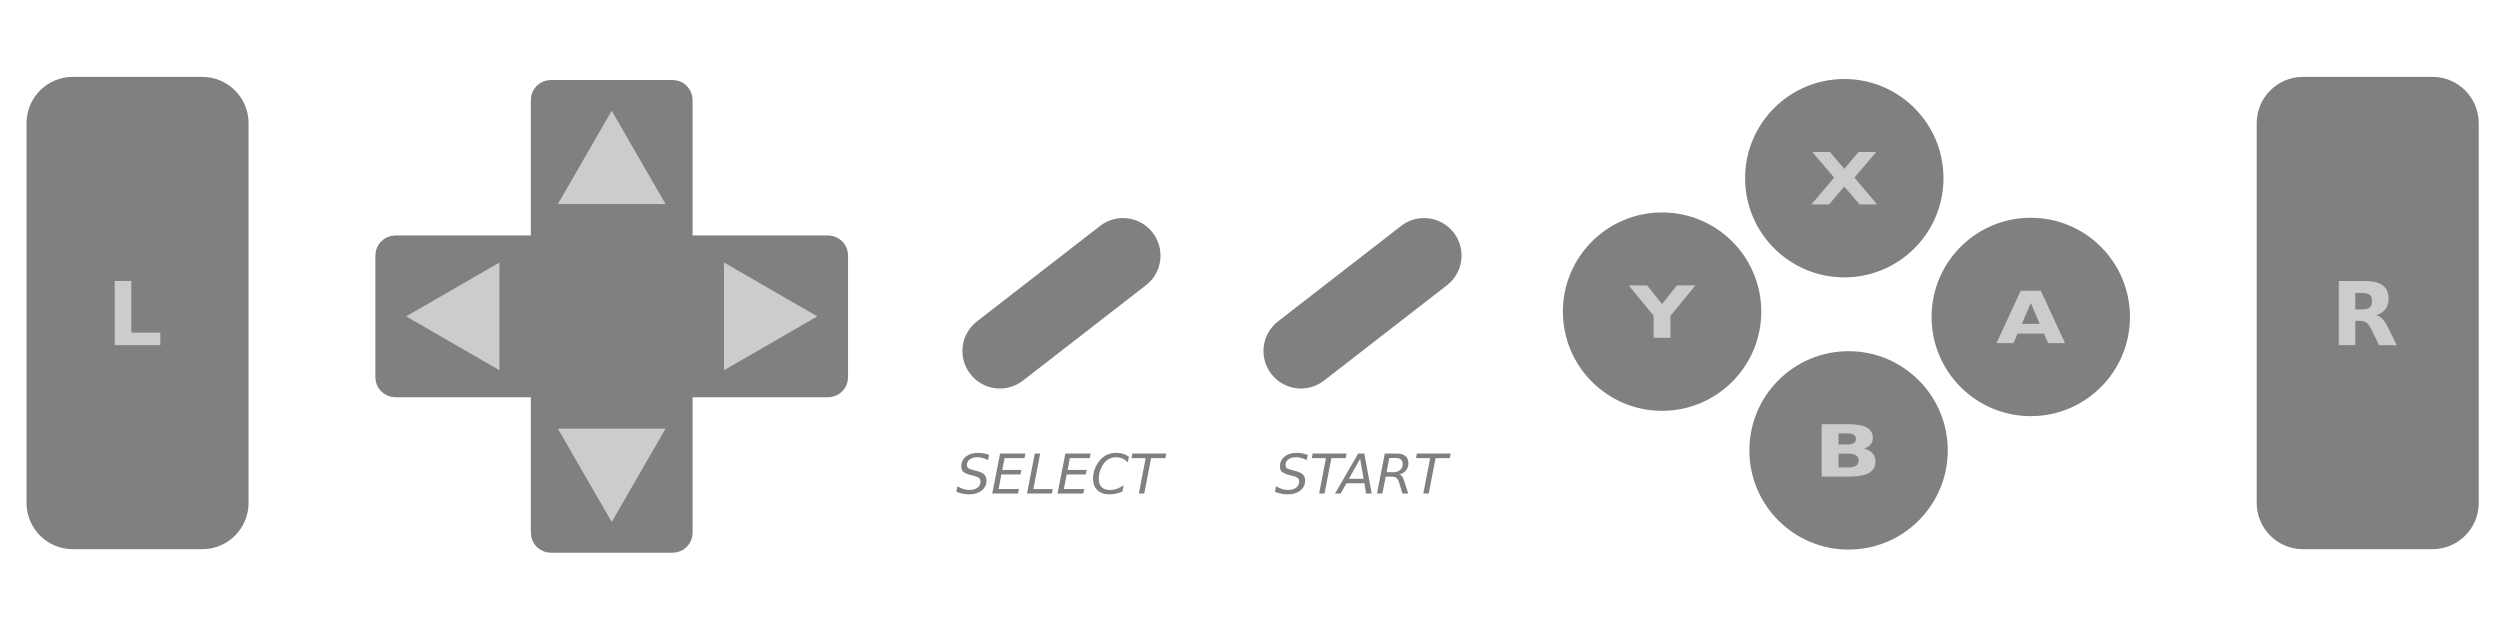
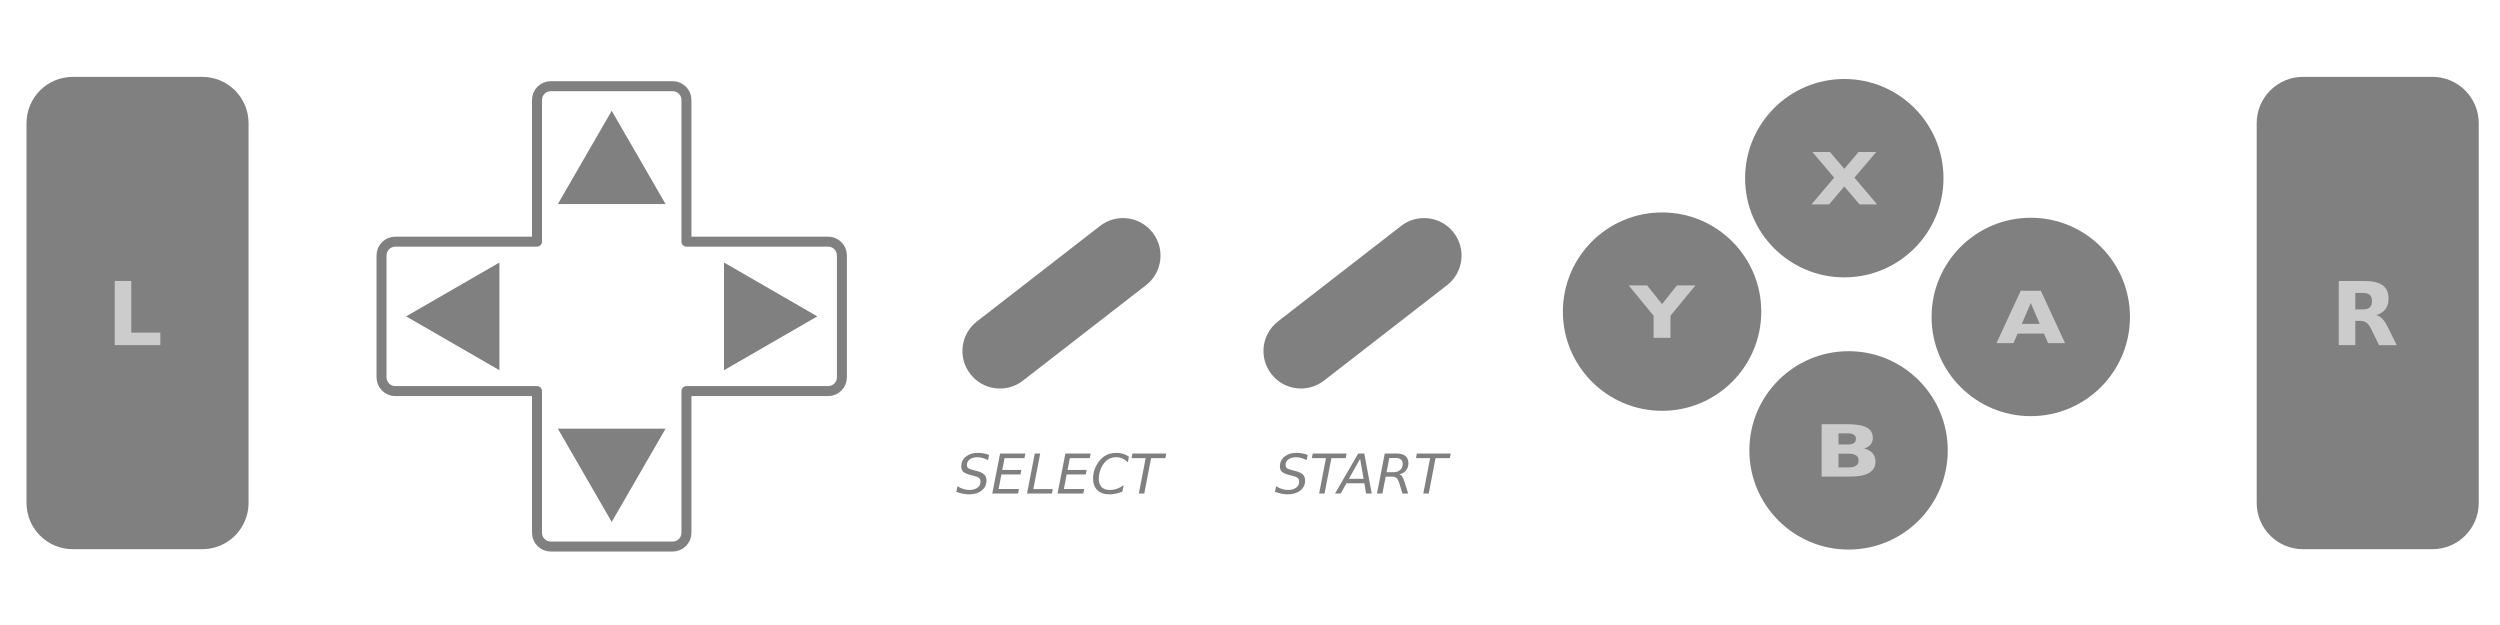
<svg xmlns="http://www.w3.org/2000/svg" width="500" height="125" viewBox="0 0 132.292 33.073" version="1.1" id="svg8">
  <defs id="defs2" />
  <g id="layer2" transform="translate(0,-33.07292)">
    <rect style="fill:#808080;stroke:none;stroke-width:0.651;stroke-linejoin:round;stroke-miterlimit:4;stroke-dasharray:none" id="rect922-8" width="12.209" height="3.968" x="8.181" y="71.255" ry="1.981" transform="rotate(-37.79179)" class="snes-button" ojd-button="SELECT" />
    <rect style="fill:#808080;stroke:none;stroke-width:0.651;stroke-linejoin:round;stroke-miterlimit:4;stroke-dasharray:none" id="rect922-2-1" width="12.209" height="3.968" x="20.77" y="81.017" ry="1.981" transform="rotate(-37.79179)" class="snes-button" ojd-button="START" />
    <g aria-label="SELECT" style="font-style:normal;font-weight:normal;font-size:2.577px;line-height:1.25;font-family:sans-serif;letter-spacing:0px;word-spacing:0px;fill:#808080;fill-opacity:1;stroke:none;stroke-width:0.064" id="text1209" transform="matrix(1.12659,0,0,1.12659,-5.159747,6.963653)" class="snes-label" ojd-button="SELECT">
      <path d="m 51.038,44.541 -0.049,0.248 q -0.127,-0.068 -0.253,-0.102 -0.125,-0.035 -0.242,-0.035 -0.228,0 -0.362,0.099 -0.135,0.099 -0.135,0.264 0,0.091 0.049,0.14 0.05,0.048 0.257,0.103 l 0.152,0.038 q 0.258,0.067 0.359,0.17 0.101,0.102 0.101,0.287 0,0.284 -0.224,0.463 -0.223,0.179 -0.588,0.179 -0.15,0 -0.301,-0.03 -0.151,-0.029 -0.303,-0.089 l 0.052,-0.262 q 0.14,0.087 0.279,0.131 0.141,0.044 0.281,0.044 0.238,0 0.381,-0.106 0.143,-0.106 0.143,-0.276 0,-0.113 -0.058,-0.171 -0.057,-0.059 -0.245,-0.107 l -0.152,-0.039 q -0.26,-0.068 -0.356,-0.156 -0.094,-0.089 -0.094,-0.249 0,-0.281 0.215,-0.459 0.216,-0.18 0.562,-0.18 0.135,0 0.267,0.024 0.132,0.024 0.264,0.072 z" style="font-style:italic;font-variant:normal;font-weight:normal;font-stretch:normal;font-family:sans-serif;-inkscape-font-specification:'sans-serif Italic';fill:#808080;stroke-width:0.064" id="path2504" />
      <path d="m 51.555,44.479 h 1.188 l -0.042,0.214 h -0.935 l -0.108,0.556 h 0.897 l -0.042,0.214 h -0.897 l -0.131,0.681 h 0.956 l -0.042,0.214 h -1.212 z" style="font-style:italic;font-variant:normal;font-weight:normal;font-stretch:normal;font-family:sans-serif;-inkscape-font-specification:'sans-serif Italic';fill:#808080;stroke-width:0.064" id="path2506" />
      <path d="m 53.184,44.479 h 0.255 l -0.322,1.667 h 0.915 l -0.042,0.211 h -1.17 z" style="font-style:italic;font-variant:normal;font-weight:normal;font-stretch:normal;font-family:sans-serif;-inkscape-font-specification:'sans-serif Italic';fill:#808080;stroke-width:0.064" id="path2508" />
      <path d="m 54.621,44.479 h 1.188 l -0.042,0.214 H 54.832 l -0.108,0.556 h 0.897 l -0.042,0.214 h -0.897 l -0.131,0.681 h 0.956 l -0.042,0.214 h -1.212 z" style="font-style:italic;font-variant:normal;font-weight:normal;font-stretch:normal;font-family:sans-serif;-inkscape-font-specification:'sans-serif Italic';fill:#808080;stroke-width:0.064" id="path2510" />
      <path d="m 57.607,44.624 -0.052,0.268 q -0.121,-0.122 -0.257,-0.181 -0.135,-0.059 -0.292,-0.059 -0.215,0 -0.379,0.103 -0.162,0.103 -0.281,0.315 -0.075,0.136 -0.116,0.288 -0.039,0.151 -0.039,0.305 0,0.257 0.132,0.391 0.133,0.135 0.386,0.135 0.175,0 0.336,-0.055 0.161,-0.057 0.313,-0.169 l -0.059,0.301 q -0.15,0.064 -0.303,0.097 -0.152,0.033 -0.306,0.033 -0.361,0 -0.565,-0.196 -0.203,-0.196 -0.203,-0.546 0,-0.224 0.077,-0.44 0.078,-0.216 0.223,-0.395 0.154,-0.19 0.35,-0.281 0.198,-0.091 0.459,-0.091 0.161,0 0.305,0.045 0.145,0.044 0.269,0.133 z" style="font-style:italic;font-variant:normal;font-weight:normal;font-stretch:normal;font-family:sans-serif;-inkscape-font-specification:'sans-serif Italic';fill:#808080;stroke-width:0.064" id="path2512" />
      <path d="M 57.77,44.479 H 59.36 l -0.04,0.214 H 58.649 L 58.327,46.358 H 58.071 l 0.322,-1.665 h -0.664 z" style="font-style:italic;font-variant:normal;font-weight:normal;font-stretch:normal;font-family:sans-serif;-inkscape-font-specification:'sans-serif Italic';fill:#808080;stroke-width:0.064" id="path2514" />
    </g>
    <g aria-label="START" style="font-style:normal;font-weight:normal;font-size:2.577px;line-height:1.25;font-family:sans-serif;letter-spacing:0px;word-spacing:0px;fill:#808080;fill-opacity:1;stroke:none;stroke-width:0.064" id="text1209-5" transform="matrix(1.12659,0,0,1.12659,-5.159747,6.963653)" class="snes-label" ojd-button="START">
      <path d="m 66.005,44.541 -0.049,0.248 q -0.127,-0.068 -0.253,-0.102 -0.125,-0.035 -0.242,-0.035 -0.228,0 -0.362,0.099 -0.135,0.099 -0.135,0.264 0,0.091 0.049,0.14 0.05,0.048 0.257,0.103 l 0.152,0.038 q 0.258,0.067 0.359,0.17 0.101,0.102 0.101,0.287 0,0.284 -0.224,0.463 -0.223,0.179 -0.588,0.179 -0.15,0 -0.301,-0.03 -0.151,-0.029 -0.303,-0.089 l 0.052,-0.262 q 0.14,0.087 0.279,0.131 0.141,0.044 0.281,0.044 0.238,0 0.381,-0.106 0.143,-0.106 0.143,-0.276 0,-0.113 -0.058,-0.171 -0.057,-0.059 -0.245,-0.107 l -0.152,-0.039 q -0.26,-0.068 -0.356,-0.156 -0.094,-0.089 -0.094,-0.249 0,-0.281 0.215,-0.459 0.216,-0.18 0.562,-0.18 0.135,0 0.267,0.024 0.132,0.024 0.264,0.072 z" style="font-style:italic;font-variant:normal;font-weight:normal;font-stretch:normal;font-family:sans-serif;-inkscape-font-specification:'sans-serif Italic';fill:#808080;stroke-width:0.064" id="path2517" />
      <path d="m 66.239,44.479 h 1.589 l -0.04,0.214 h -0.671 l -0.322,1.665 h -0.255 l 0.322,-1.665 h -0.664 z" style="font-style:italic;font-variant:normal;font-weight:normal;font-stretch:normal;font-family:sans-serif;-inkscape-font-specification:'sans-serif Italic';fill:#808080;stroke-width:0.064" id="path2519" />
      <path d="m 68.374,44.479 h 0.288 l 0.349,1.879 h -0.266 l -0.078,-0.482 h -0.846 l -0.266,0.482 h -0.268 z m 0.092,0.25 -0.527,0.935 h 0.69 z" style="font-style:italic;font-variant:normal;font-weight:normal;font-stretch:normal;font-family:sans-serif;-inkscape-font-specification:'sans-serif Italic';fill:#808080;stroke-width:0.064" id="path2521" />
      <path d="m 69.837,44.688 -0.128,0.667 h 0.327 q 0.193,0 0.311,-0.106 0.12,-0.107 0.12,-0.278 0,-0.137 -0.081,-0.21 -0.079,-0.073 -0.229,-0.073 z m 0.467,0.768 q 0.081,0.019 0.133,0.093 0.054,0.074 0.125,0.296 l 0.16,0.513 h -0.268 l -0.147,-0.482 q -0.057,-0.186 -0.131,-0.249 -0.074,-0.063 -0.228,-0.063 h -0.281 l -0.155,0.794 h -0.255 l 0.366,-1.879 h 0.573 q 0.26,0 0.399,0.118 0.14,0.117 0.14,0.339 0,0.196 -0.118,0.34 -0.118,0.143 -0.312,0.18 z" style="font-style:italic;font-variant:normal;font-weight:normal;font-stretch:normal;font-family:sans-serif;-inkscape-font-specification:'sans-serif Italic';fill:#808080;stroke-width:0.064" id="path2523" />
      <path d="m 71.132,44.479 h 1.589 l -0.04,0.214 h -0.671 l -0.322,1.665 h -0.255 l 0.322,-1.665 h -0.664 z" style="font-style:italic;font-variant:normal;font-weight:normal;font-stretch:normal;font-family:sans-serif;-inkscape-font-specification:'sans-serif Italic';fill:#808080;stroke-width:0.064" id="path2525" />
    </g>
-     <path style="fill:#808080;stroke:#808080;stroke-width:0.651;stroke-linejoin:round;stroke-miterlimit:4;stroke-dasharray:none" d="m 29.147,37.633 c -0.405,0 -0.731,0.326 -0.731,0.731 v 7.496 h -7.496 c -0.405,0 -0.731,0.326 -0.731,0.731 v 6.446 c 0,0.405 0.326,0.731 0.731,0.731 h 7.496 v 7.496 c 0,0.405 0.326,0.731 0.731,0.731 h 6.446 c 0.405,0 0.731,-0.326 0.731,-0.731 v -7.496 h 7.496 c 0.405,0 0.731,-0.326 0.731,-0.731 v -6.446 c 0,-0.405 -0.326,-0.731 -0.731,-0.731 h -7.496 v -7.496 c 0,-0.405 -0.326,-0.731 -0.731,-0.731 z" id="rect902-1" />
-     <path style="fill:#cccccc;stroke:none;stroke-width:0.47;stroke-linejoin:round;stroke-miterlimit:4;stroke-dasharray:none" id="path1259" d="m 29.52,55.757 2.85,0 2.85,0 -1.425,2.468 -1.425,2.468 -1.425,-2.468 z" class="snes-button" ojd-button="DOWN" />
-     <path style="fill:#cccccc;stroke:none;stroke-width:0.382;stroke-linejoin:round;stroke-miterlimit:4;stroke-dasharray:none" id="path1259-7" d="m 29.056,36.536 2.316,0 2.316,0 -1.158,2.006 -1.158,2.006 -1.158,-2.006 z" transform="matrix(0,1.230622,-1.230622,0,71.38986,11.20703)" class="snes-button" ojd-button="LEFT" />
-     <path style="fill:#cccccc;stroke:none;stroke-width:0.47;stroke-linejoin:round;stroke-miterlimit:4;stroke-dasharray:none" id="path1259-6" d="m -35.22,-43.871 2.85,0 2.85,0 -1.425,2.468 -1.425,2.468 -1.425,-2.468 z" transform="scale(-1)" class="snes-button" ojd-button="UP" />
-     <path style="fill:#cccccc;stroke:none;stroke-width:0.382;stroke-linejoin:round;stroke-miterlimit:4;stroke-dasharray:none" id="path1259-7-8" d="m 29.056,36.536 2.316,0 2.316,0 -1.158,2.006 -1.158,2.006 -1.158,-2.006 z" transform="matrix(0,-1.230622,1.230622,0,-6.649692,88.42113)" class="snes-button" ojd-button="RIGHT" />
+     <path style="fill:none;stroke:#808080;stroke-width:0.529;stroke-linejoin:round;stroke-miterlimit:4;stroke-dasharray:none" d="m 29.147,37.633 c -0.405,0 -0.731,0.326 -0.731,0.731 v 7.496 h -7.496 c -0.405,0 -0.731,0.326 -0.731,0.731 v 6.446 c 0,0.405 0.326,0.731 0.731,0.731 h 7.496 v 7.496 c 0,0.405 0.326,0.731 0.731,0.731 h 6.446 c 0.405,0 0.731,-0.326 0.731,-0.731 v -7.496 h 7.496 c 0.405,0 0.731,-0.326 0.731,-0.731 v -6.446 c 0,-0.405 -0.326,-0.731 -0.731,-0.731 h -7.496 v -7.496 c 0,-0.405 -0.326,-0.731 -0.731,-0.731 z" id="rect902-1" />
+     <path style="fill:#808080;stroke:none;stroke-width:0.47;stroke-linejoin:round;stroke-miterlimit:4;stroke-dasharray:none" id="path1259" d="m 29.52,55.757 2.85,0 2.85,0 -1.425,2.468 -1.425,2.468 -1.425,-2.468 z" class="snes-button" ojd-button="DOWN" />
+     <path style="fill:#808080;stroke:none;stroke-width:0.382;stroke-linejoin:round;stroke-miterlimit:4;stroke-dasharray:none" id="path1259-7" d="m 29.056,36.536 2.316,0 2.316,0 -1.158,2.006 -1.158,2.006 -1.158,-2.006 z" transform="matrix(0,1.230622,-1.230622,0,71.38986,11.20703)" class="snes-button" ojd-button="LEFT" />
+     <path style="fill:#808080;stroke:none;stroke-width:0.47;stroke-linejoin:round;stroke-miterlimit:4;stroke-dasharray:none" id="path1259-6" d="m -35.22,-43.871 2.85,0 2.85,0 -1.425,2.468 -1.425,2.468 -1.425,-2.468 z" transform="scale(-1)" class="snes-button" ojd-button="UP" />
+     <path style="fill:#808080;stroke:none;stroke-width:0.382;stroke-linejoin:round;stroke-miterlimit:4;stroke-dasharray:none" id="path1259-7-8" d="m 29.056,36.536 2.316,0 2.316,0 -1.158,2.006 -1.158,2.006 -1.158,-2.006 z" transform="matrix(0,-1.230622,1.230622,0,-6.649692,88.42113)" class="snes-button" ojd-button="RIGHT" />
    <circle style="fill:#808080;stroke:none;stroke-width:0.632;stroke-linejoin:round;stroke-miterlimit:4;stroke-dasharray:none" id="path960-0-9" cx="97.594" cy="42.502" r="5.249" class="snes-button" ojd-button="X" />
    <circle style="fill:#808080;stroke:none;stroke-width:0.632;stroke-linejoin:round;stroke-miterlimit:4;stroke-dasharray:none" id="path960-0-5-9" cx="97.82" cy="56.906" r="5.249" class="snes-button" ojd-button="B" />
    <g aria-label="B" transform="matrix(1.2216,0,0,0.9788906,-6.830971,2.512914)" style="font-style:normal;font-weight:normal;font-size:3.888px;line-height:1.25;font-family:sans-serif;letter-spacing:0px;word-spacing:0px;fill:#cccccc;fill-opacity:1;stroke:none;stroke-width:0.097" id="text1009-4" class="snes-label-contrast" ojd-button="B">
      <path d="m 85.636,55.246 q 0.173,0 0.262,-0.076 0.089,-0.076 0.089,-0.224 0,-0.146 -0.089,-0.222 -0.089,-0.078 -0.262,-0.078 H 85.231 v 0.6 z m 0.025,1.24 q 0.22,0 0.33,-0.093 0.112,-0.093 0.112,-0.281 0,-0.184 -0.11,-0.275 -0.11,-0.093 -0.332,-0.093 H 85.231 V 56.485 Z m 0.68,-1.019 q 0.235,0.068 0.364,0.252 0.129,0.184 0.129,0.452 0,0.41 -0.277,0.611 -0.277,0.201 -0.843,0.201 h -1.213 v -2.834 h 1.097 q 0.59,0 0.854,0.178 0.266,0.178 0.266,0.571 0,0.207 -0.097,0.353 -0.097,0.144 -0.281,0.215 z" style="font-style:normal;font-variant:normal;font-weight:bold;font-stretch:normal;font-family:sans-serif;-inkscape-font-specification:'sans-serif Bold';fill:#cccccc;stroke-width:0.097" id="path2528" />
    </g>
    <g aria-label="X" transform="matrix(1.2216,0,0,0.9788906,-26.18429,24.45482)" style="font-style:normal;font-weight:normal;font-size:3.888px;line-height:1.25;font-family:sans-serif;letter-spacing:0px;word-spacing:0px;fill:#cccccc;fill-opacity:1;stroke:none;stroke-width:0.097" id="text1009-4-2" class="snes-label-contrast" ojd-button="X">
      <path d="m 101.764,18.407 0.983,1.446 h -0.761 l -0.662,-0.968 -0.657,0.968 h -0.765 l 0.983,-1.446 -0.945,-1.388 h 0.763 l 0.621,0.913 0.619,-0.913 h 0.767 z" style="font-style:normal;font-variant:normal;font-weight:bold;font-stretch:normal;font-family:sans-serif;-inkscape-font-specification:'sans-serif Bold';fill:#cccccc;stroke-width:0.097" id="path2495" />
    </g>
    <circle style="fill:#808080;stroke:none;stroke-width:0.632;stroke-linejoin:round;stroke-miterlimit:4;stroke-dasharray:none" id="path960-2" cx="87.952" cy="49.563" r="5.249" class="snes-button" ojd-button="Y" />
    <circle style="fill:#808080;stroke:none;stroke-width:0.632;stroke-linejoin:round;stroke-miterlimit:4;stroke-dasharray:none" id="path960-0-5-1-0" cx="107.462" cy="49.845" r="5.249" class="snes-button" ojd-button="A" />
    <g aria-label="Y" transform="matrix(1.2216,0,0,0.9788906,-4.655312,5.933612)" style="font-style:normal;font-weight:normal;font-size:3.888px;line-height:1.25;font-family:sans-serif;letter-spacing:0px;word-spacing:0px;fill:#cccccc;fill-opacity:1;stroke:none;stroke-width:0.097" id="text1009" class="snes-label-contrast" ojd-button="Y">
      <path d="m 74.362,43.153 h 0.799 l 0.645,1.01 0.645,-1.01 h 0.801 l -1.08,1.64 v 1.194 h -0.731 v -1.194 z" style="font-style:normal;font-variant:normal;font-weight:bold;font-stretch:normal;font-family:sans-serif;-inkscape-font-specification:'sans-serif Bold';fill:#cccccc;stroke-width:0.097" id="path2531" />
    </g>
    <g aria-label="A" transform="matrix(1.2216,0,0,0.9788906,-28.20956,21.07466)" style="font-style:normal;font-weight:normal;font-size:3.888px;line-height:1.25;font-family:sans-serif;letter-spacing:0px;word-spacing:0px;fill:#cccccc;fill-opacity:1;stroke:none;stroke-width:0.097" id="text1009-4-2-0" class="snes-label-contrast" ojd-button="A">
      <path d="m 111.633,30.291 h -1.143 l -0.18,0.516 h -0.735 l 1.05,-2.834 h 0.871 l 1.05,2.834 h -0.735 z m -0.961,-0.526 h 0.776 l -0.387,-1.128 z" style="font-style:normal;font-variant:normal;font-weight:bold;font-stretch:normal;font-family:sans-serif;-inkscape-font-specification:'sans-serif Bold';fill:#cccccc;stroke-width:0.097" id="path2492" />
    </g>
    <rect style="opacity:1;fill:#808080;stroke:none;stroke-width:0.191;stroke-linejoin:round;stroke-miterlimit:4;stroke-dasharray:none" id="rect2553" width="11.75" height="24.995" x="1.403" y="37.14" ry="2.451" class="snes-button" ojd-button="L" />
    <g aria-label="L" style="font-style:normal;font-weight:normal;font-size:4.135px;line-height:1.25;font-family:sans-serif;letter-spacing:0px;word-spacing:0px;fill:#cccccc;fill-opacity:1;stroke:none;stroke-width:0.103" id="text2577" transform="matrix(1.12659,0,0,1.12659,-6.300526,12.3074)" class="snes-label-contrast" ojd-button="L">
      <path d="m 10.982,31.629 h 0.777 v 2.427 h 1.365 v 0.587 h -2.142 z" style="font-style:normal;font-variant:normal;font-weight:bold;font-stretch:normal;font-family:sans-serif;-inkscape-font-specification:'sans-serif Bold';fill:#cccccc;stroke-width:0.103" id="path2603" />
    </g>
    <rect style="opacity:1;fill:#808080;stroke:none;stroke-width:0.191;stroke-linejoin:round;stroke-miterlimit:4;stroke-dasharray:none" id="rect2553-0" width="11.75" height="24.995" x="119.417" y="37.14" ry="2.451" class="snes-button" ojd-button="R" />
    <g aria-label="R" style="font-style:normal;font-weight:normal;font-size:4.135px;line-height:1.25;font-family:sans-serif;letter-spacing:0px;word-spacing:0px;fill:#cccccc;fill-opacity:1;stroke:none;stroke-width:0.103" id="text2577-4" transform="matrix(1.12659,0,0,1.12659,-6.626897,12.46154)" class="snes-label-contrast" ojd-button="R">
      <path d="m 116.84,32.829 q 0.244,0 0.349,-0.091 0.107,-0.091 0.107,-0.299 0,-0.206 -0.107,-0.295 -0.105,-0.089 -0.349,-0.089 h -0.327 v 0.773 z m -0.327,0.537 v 1.141 h -0.777 v -3.014 h 1.187 q 0.596,0 0.872,0.2 0.279,0.2 0.279,0.632 0,0.299 -0.145,0.491 -0.143,0.192 -0.434,0.283 0.159,0.036 0.285,0.166 0.127,0.127 0.256,0.388 l 0.422,0.856 h -0.828 l -0.367,-0.749 q -0.111,-0.226 -0.226,-0.309 -0.113,-0.083 -0.303,-0.083 z" style="font-style:normal;font-variant:normal;font-weight:bold;font-stretch:normal;font-family:sans-serif;-inkscape-font-specification:'sans-serif Bold';fill:#cccccc;stroke-width:0.103" id="path2600" />
    </g>
  </g>
</svg>
